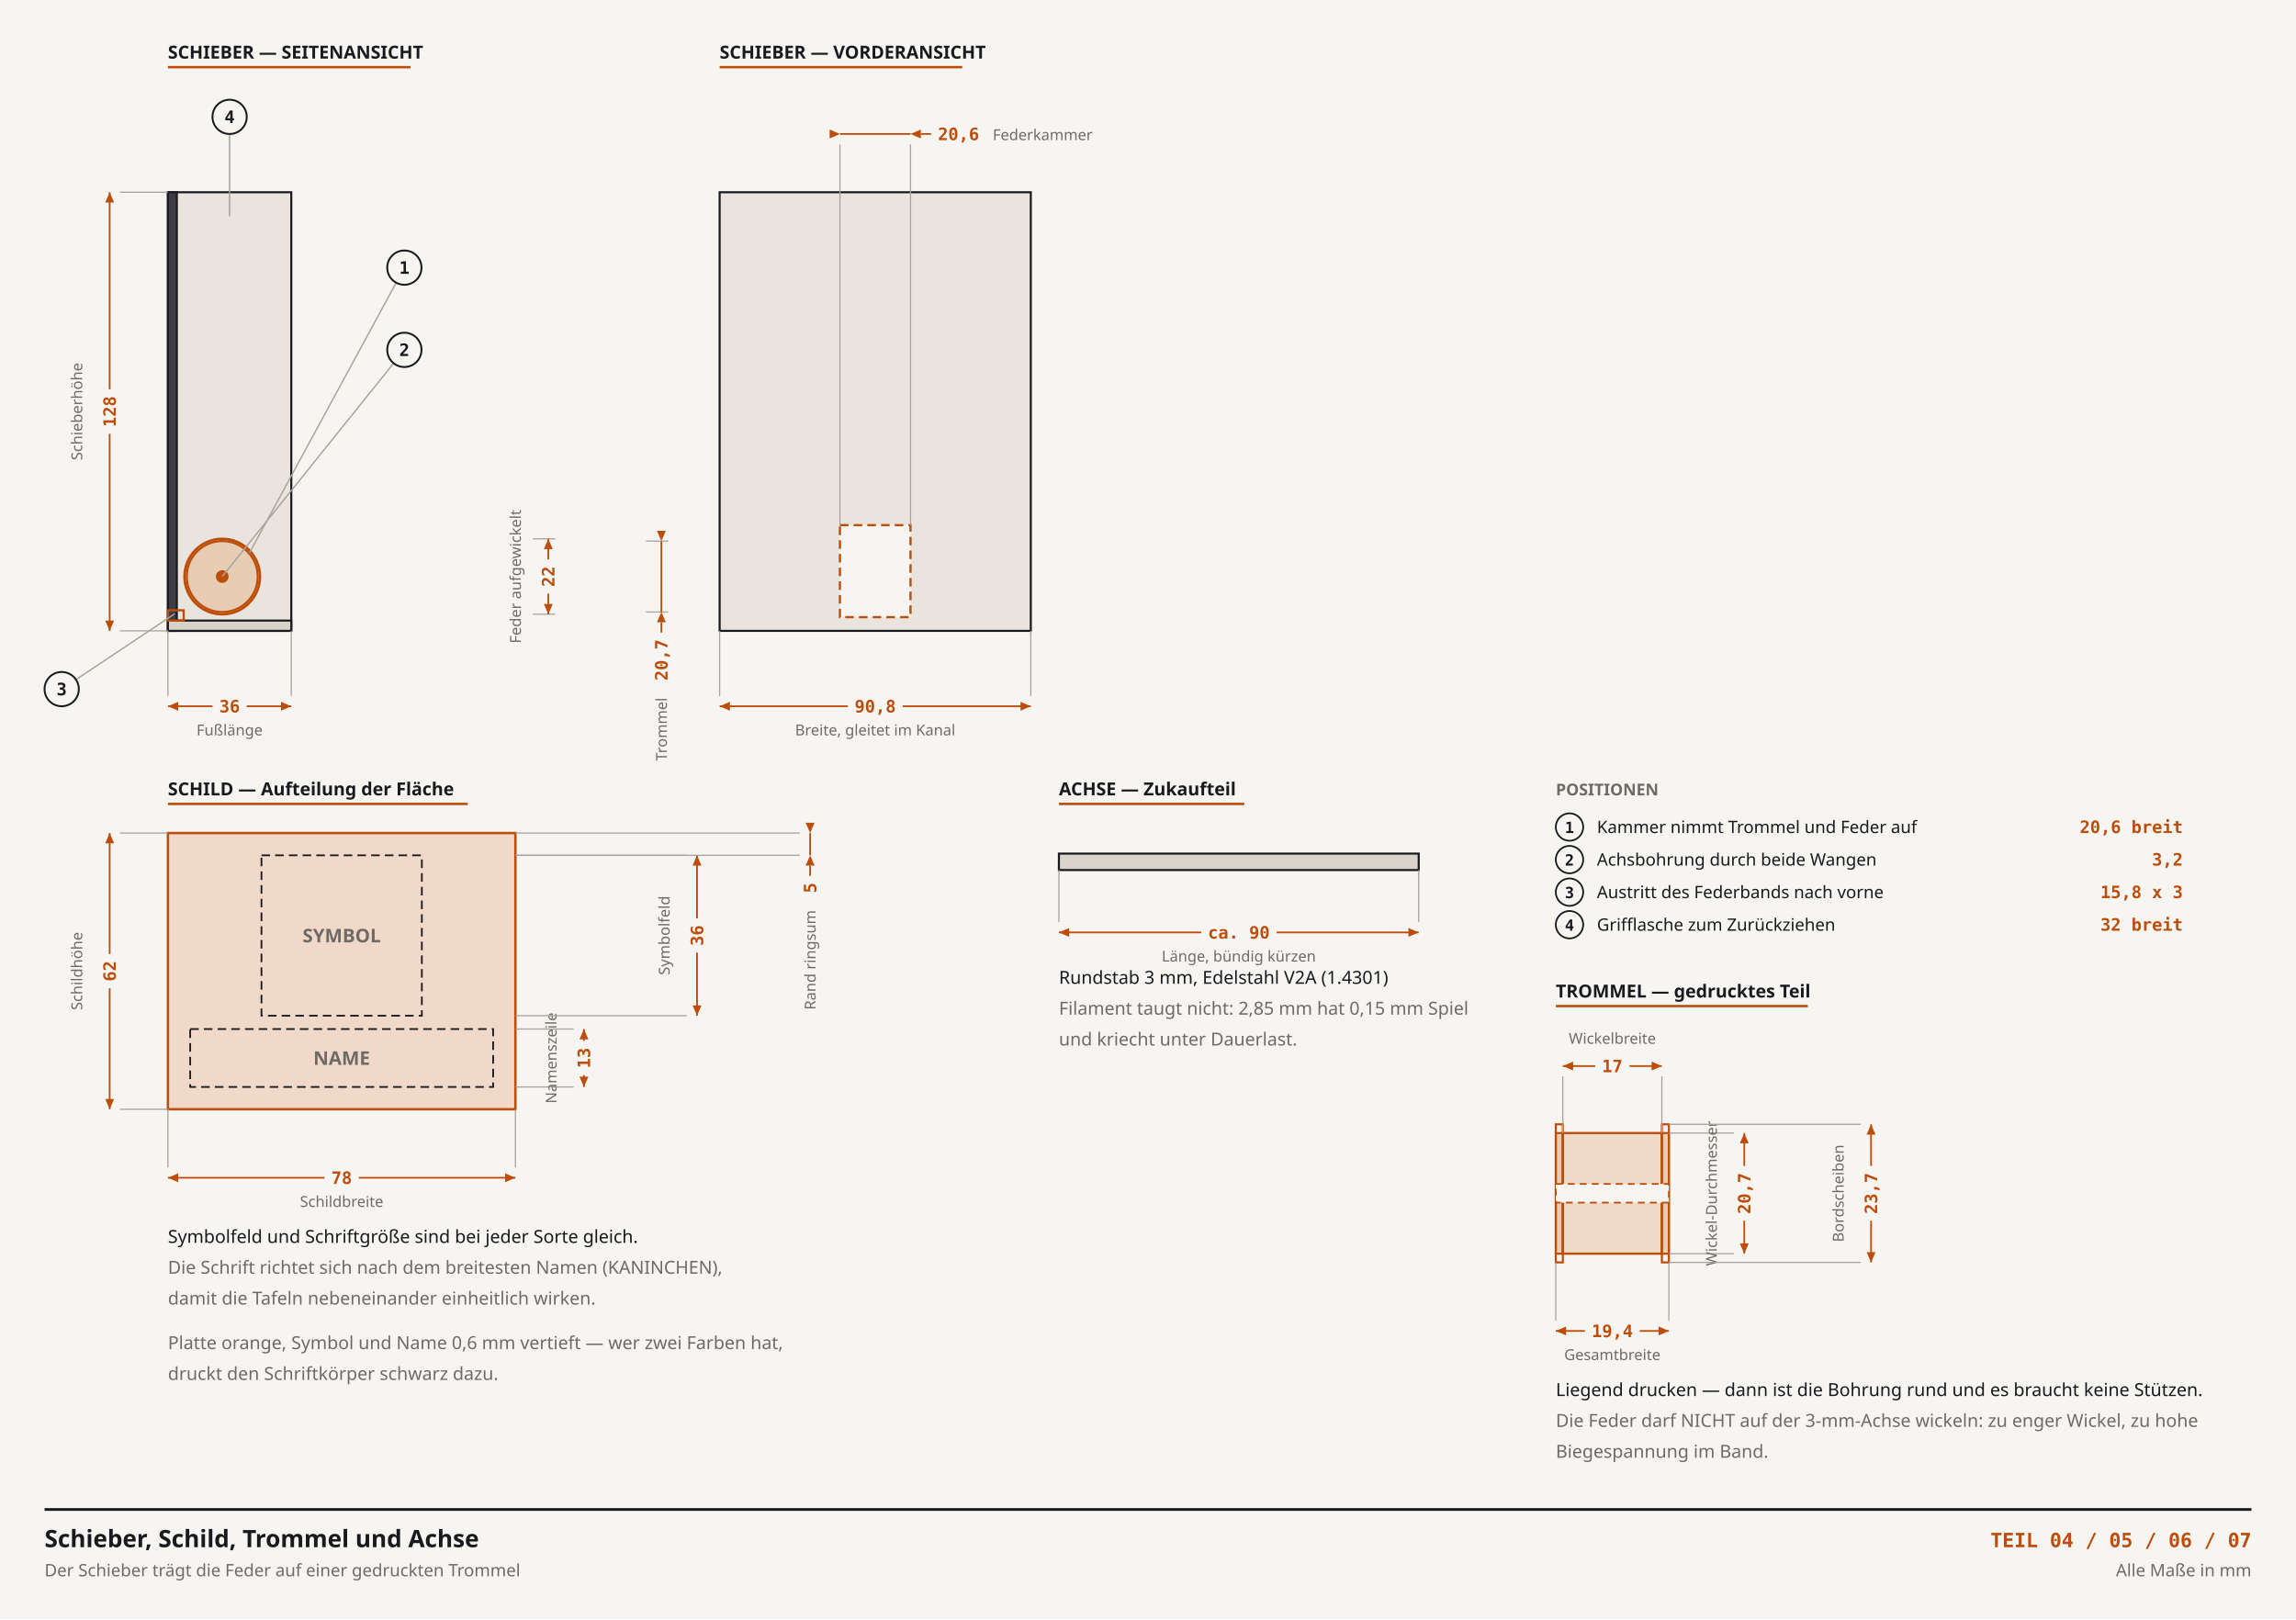
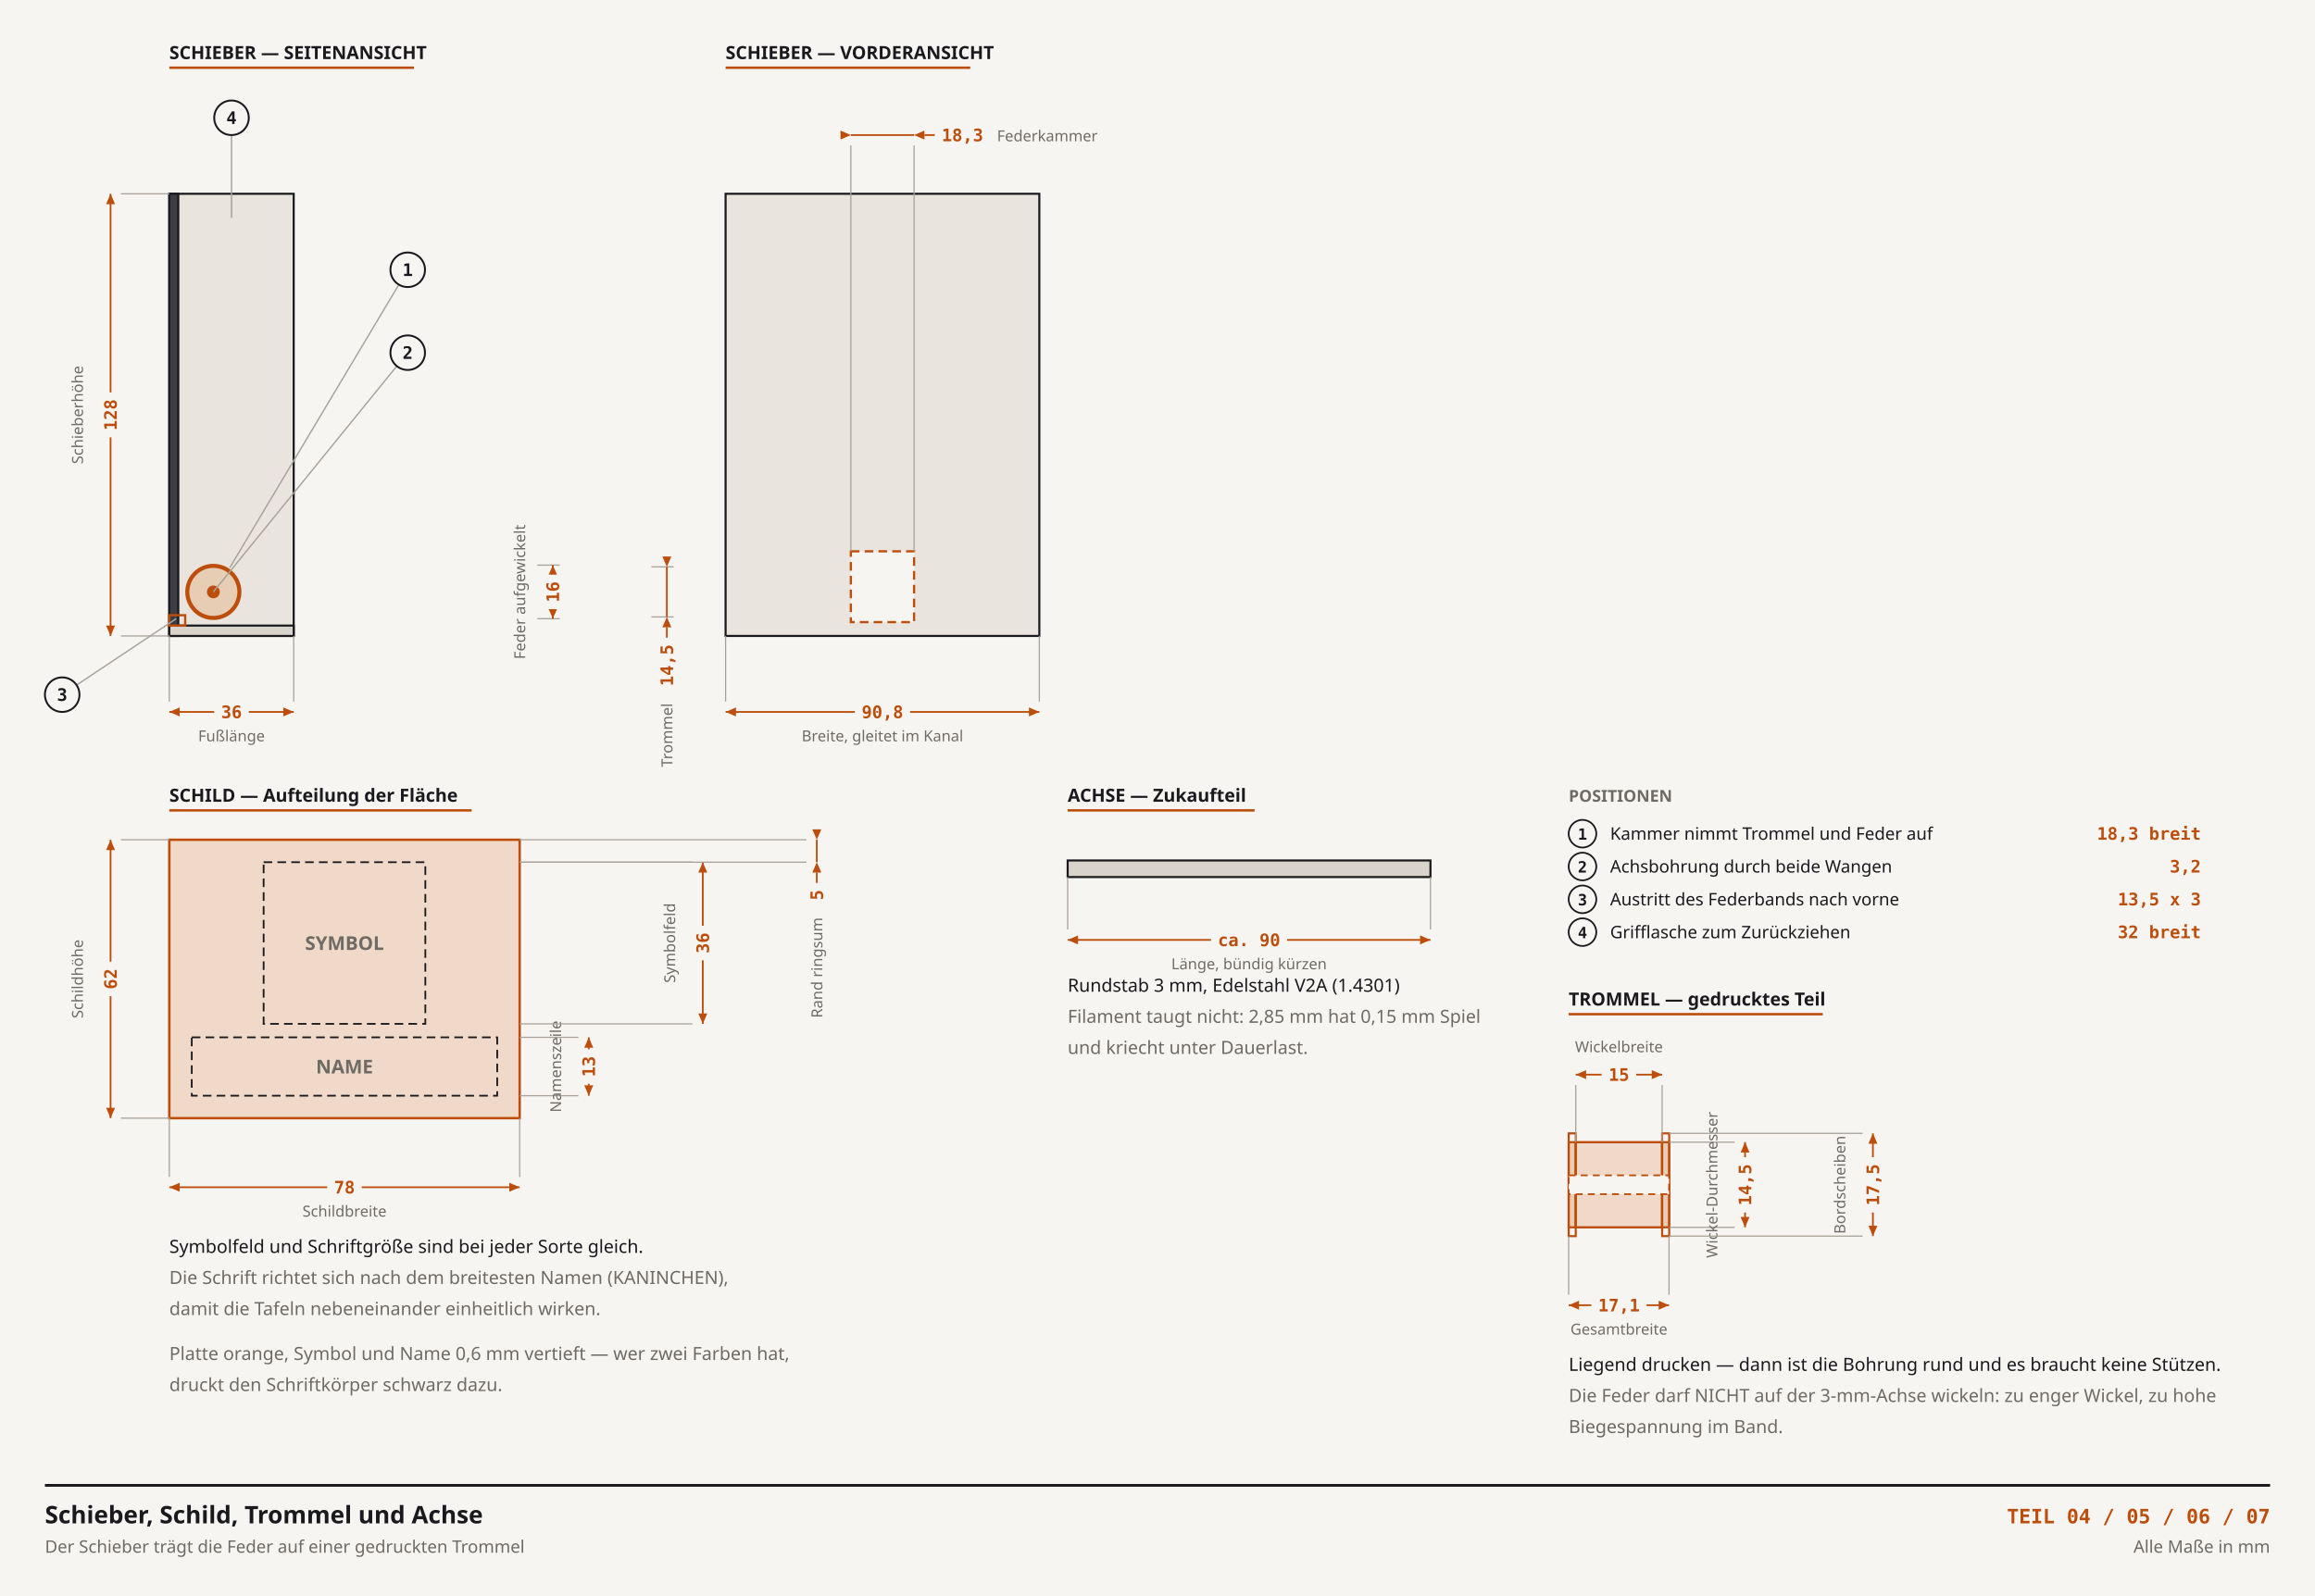
- <svg xmlns="http://www.w3.org/2000/svg" width="1340" height="945" viewBox="0 0 1340 945">
-   <rect width="1340" height="945" fill="#f7f5f2" />
+ <svg xmlns="http://www.w3.org/2000/svg" width="1340" height="924" viewBox="0 0 1340 924">
+   <rect width="1340" height="924" fill="#f7f5f2" />
  <g transform="translate(-20.0,16.2)">
    <text x="118.0" y="18.0" font-size="10.5" text-anchor="start" fill="#1a1a1e" font-weight="700" font-family="ui-sans-serif, system-ui, sans-serif">SCHIEBER — SEITENANSICHT</text>
    <line x1="118.0" y1="23.0" x2="259.6" y2="23.0" stroke="#bd4d0a" stroke-width="1.4" />
    <rect x="118.0" y="96.0" width="72.0" height="256.0" fill="#e9e5de" stroke="#1a1a1e" stroke-width="1.2" />
    <rect x="118.0" y="96.0" width="5.2" height="256.0" fill="#3d3d43" stroke="#1a1a1e" stroke-width="1.2" />
    <rect x="118.0" y="346.0" width="72.0" height="6.0" fill="#d8d3cb" stroke="#1a1a1e" stroke-width="1.2" />
-     <circle cx="149.7" cy="320.3" r="22.0" fill="#f0d9c8" stroke="#bd4d0a" stroke-width="1.5" />
-     <circle cx="149.7" cy="320.3" r="20.7" fill="#e6cdb4" stroke="#bd4d0a" stroke-width="1.2" />
-     <circle cx="149.7" cy="320.3" r="3.2" fill="#bd4d0a" stroke="#bd4d0a" stroke-width="1.0" />
+     <circle cx="143.5" cy="326.5" r="15.5" fill="#f0d9c8" stroke="#bd4d0a" stroke-width="1.5" />
+     <circle cx="143.5" cy="326.5" r="14.5" fill="#e6cdb4" stroke="#bd4d0a" stroke-width="1.2" />
+     <circle cx="143.5" cy="326.5" r="3.2" fill="#bd4d0a" stroke="#bd4d0a" stroke-width="1.0" />
    <rect x="118.0" y="340.0" width="9.2" height="6.0" fill="none" stroke="#bd4d0a" stroke-width="1.3" />
-     <line x1="165.7" y1="306.3" x2="256.0" y2="140.0" stroke="#a8a29a" stroke-width="0.8" />
+     <line x1="153.0" y1="312.5" x2="256.0" y2="140.0" stroke="#a8a29a" stroke-width="0.8" />
    <circle cx="256.0" cy="140.0" r="10.0" fill="#f7f5f2" stroke="#1a1a1e" stroke-width="1.1" />
    <text x="256.0" y="143.6" font-size="10" text-anchor="middle" fill="#1a1a1e" font-weight="700" font-family="ui-monospace, SFMono-Regular, Menlo, monospace">1</text>
-     <line x1="149.7" y1="320.3" x2="256.0" y2="188.0" stroke="#a8a29a" stroke-width="0.8" />
+     <line x1="143.5" y1="326.5" x2="256.0" y2="188.0" stroke="#a8a29a" stroke-width="0.8" />
    <circle cx="256.0" cy="188.0" r="10.0" fill="#f7f5f2" stroke="#1a1a1e" stroke-width="1.1" />
    <text x="256.0" y="191.6" font-size="10" text-anchor="middle" fill="#1a1a1e" font-weight="700" font-family="ui-monospace, SFMono-Regular, Menlo, monospace">2</text>
    <line x1="122.0" y1="342.0" x2="56.0" y2="386.0" stroke="#a8a29a" stroke-width="0.8" />
    <circle cx="56.0" cy="386.0" r="10.0" fill="#f7f5f2" stroke="#1a1a1e" stroke-width="1.1" />
    <text x="56.0" y="389.6" font-size="10" text-anchor="middle" fill="#1a1a1e" font-weight="700" font-family="ui-monospace, SFMono-Regular, Menlo, monospace">3</text>
    <line x1="154.0" y1="110.0" x2="154.0" y2="52.0" stroke="#a8a29a" stroke-width="0.8" />
    <circle cx="154.0" cy="52.0" r="10.0" fill="#f7f5f2" stroke="#1a1a1e" stroke-width="1.1" />
    <text x="154.0" y="55.6" font-size="10" text-anchor="middle" fill="#1a1a1e" font-weight="700" font-family="ui-monospace, SFMono-Regular, Menlo, monospace">4</text>
    <line x1="118.0" y1="352.0" x2="118.0" y2="390.0" stroke="#a8a29a" stroke-width="0.7" />
    <line x1="190.0" y1="352.0" x2="190.0" y2="390.0" stroke="#a8a29a" stroke-width="0.7" />
    <line x1="118.0" y1="396.0" x2="190.0" y2="396.0" stroke="#bd4d0a" stroke-width="1.0" />
    <path d="M118.0,396.0 l6.0,-2.6 l0,5.2 z" fill="#bd4d0a" />
    <path d="M190.0,396.0 l-6.0,-2.6 l0,5.2 z" fill="#bd4d0a" />
    <rect x="144.0" y="388.5" width="20.0" height="11" fill="#f7f5f2" />
    <text x="154.0" y="399.6" font-size="10" text-anchor="middle" fill="#bd4d0a" font-weight="600" font-family="ui-monospace, SFMono-Regular, Menlo, monospace">36</text>
    <text x="154.0" y="413.0" font-size="8.8" text-anchor="middle" fill="#6e6a65" font-weight="400" font-family="ui-sans-serif, system-ui, sans-serif">Fußlänge</text>
    <line x1="118.0" y1="96.0" x2="90.0" y2="96.0" stroke="#a8a29a" stroke-width="0.7" />
    <line x1="118.0" y1="352.0" x2="90.0" y2="352.0" stroke="#a8a29a" stroke-width="0.7" />
    <line x1="84.0" y1="96.0" x2="84.0" y2="352.0" stroke="#bd4d0a" stroke-width="1.0" />
    <path d="M84.0,96.0 l-2.6,6.0 l5.2,0 z" fill="#bd4d0a" />
    <path d="M84.0,352.0 l-2.6,-6.0 l5.2,0 z" fill="#bd4d0a" />
    <g transform="translate(84.0,224.0) rotate(-90)">
      <rect x="-13.0" y="-7.5" width="26.0" height="11" fill="#f7f5f2" />
      <text x="0" y="3.6" font-size="10" text-anchor="middle" fill="#bd4d0a" font-weight="600" font-family="ui-monospace, Menlo, monospace">128</text>
    </g>
    <g transform="translate(68.0,224.0) rotate(-90)">
      <text x="0" y="0" font-size="8.8" text-anchor="middle" fill="#6e6a65" font-family="ui-sans-serif, system-ui, sans-serif">Schieberhöhe</text>
    </g>
-     <line x1="331.0" y1="298.3" x2="344.0" y2="298.3" stroke="#a8a29a" stroke-width="0.7" />
-     <line x1="331.0" y1="342.3" x2="344.0" y2="342.3" stroke="#a8a29a" stroke-width="0.7" />
-     <line x1="340.0" y1="298.3" x2="340.0" y2="342.3" stroke="#bd4d0a" stroke-width="1.0" />
-     <path d="M340.0,298.3 l-2.6,6.0 l5.2,0 z" fill="#bd4d0a" />
-     <path d="M340.0,342.3 l-2.6,-6.0 l5.2,0 z" fill="#bd4d0a" />
-     <g transform="translate(340.0,320.3) rotate(-90)">
-       <rect x="-10.0" y="-7.5" width="20.0" height="11" fill="#f7f5f2" />
-       <text x="0" y="3.6" font-size="10" text-anchor="middle" fill="#bd4d0a" font-weight="600" font-family="ui-monospace, Menlo, monospace">22</text>
-     </g>
-     <g transform="translate(324.0,320.3) rotate(-90)">
+     <line x1="331.0" y1="311.0" x2="344.0" y2="311.0" stroke="#a8a29a" stroke-width="0.7" />
+     <line x1="331.0" y1="342.0" x2="344.0" y2="342.0" stroke="#a8a29a" stroke-width="0.7" />
+     <line x1="340.0" y1="311.0" x2="340.0" y2="342.0" stroke="#bd4d0a" stroke-width="1.0" />
+     <path d="M340.0,311.0 l-2.6,6.0 l5.2,0 z" fill="#bd4d0a" />
+     <path d="M340.0,342.0 l-2.6,-6.0 l5.2,0 z" fill="#bd4d0a" />
+     <g transform="translate(340.0,326.5) rotate(-90)">
+       <rect x="-10.0" y="-7.5" width="20.0" height="11" fill="#f7f5f2" />
+       <text x="0" y="3.6" font-size="10" text-anchor="middle" fill="#bd4d0a" font-weight="600" font-family="ui-monospace, Menlo, monospace">16</text>
+     </g>
+     <g transform="translate(324.0,326.5) rotate(-90)">
      <text x="0" y="0" font-size="8.8" text-anchor="middle" fill="#6e6a65" font-family="ui-sans-serif, system-ui, sans-serif">Feder aufgewickelt</text>
    </g>
-     <line x1="397.0" y1="299.6" x2="410.0" y2="299.6" stroke="#a8a29a" stroke-width="0.7" />
+     <line x1="397.0" y1="312.0" x2="410.0" y2="312.0" stroke="#a8a29a" stroke-width="0.7" />
    <line x1="397.0" y1="341.0" x2="410.0" y2="341.0" stroke="#a8a29a" stroke-width="0.7" />
-     <line x1="406.0" y1="299.6" x2="406.0" y2="341.0" stroke="#bd4d0a" stroke-width="1.0" />
-     <path d="M406.0,299.6 l-2.6,-6.0 l5.2,0 z" fill="#bd4d0a" />
+     <line x1="406.0" y1="312.0" x2="406.0" y2="341.0" stroke="#bd4d0a" stroke-width="1.0" />
+     <path d="M406.0,312.0 l-2.6,-6.0 l5.2,0 z" fill="#bd4d0a" />
    <path d="M406.0,341.0 l-2.6,6.0 l5.2,0 z" fill="#bd4d0a" />
    <line x1="406.0" y1="347.0" x2="406.0" y2="353.0" stroke="#bd4d0a" stroke-width="1.0" />
    <g transform="translate(406.0,369.0) rotate(-90)">
-       <text x="0" y="3.6" font-size="10" text-anchor="middle" fill="#bd4d0a" font-weight="600" font-family="ui-monospace, Menlo, monospace">20,7</text>
+       <text x="0" y="3.6" font-size="10" text-anchor="middle" fill="#bd4d0a" font-weight="600" font-family="ui-monospace, Menlo, monospace">14,5</text>
    </g>
    <g transform="translate(406.0,391.0) rotate(-90)">
      <text x="0" y="3.2" font-size="8.8" text-anchor="end" fill="#6e6a65" font-family="ui-sans-serif, system-ui, sans-serif">Trommel</text>
    </g>
    <text x="440.0" y="18.0" font-size="10.5" text-anchor="start" fill="#1a1a1e" font-weight="700" font-family="ui-sans-serif, system-ui, sans-serif">SCHIEBER — VORDERANSICHT</text>
    <line x1="440.0" y1="23.0" x2="581.6" y2="23.0" stroke="#bd4d0a" stroke-width="1.4" />
    <rect x="440.0" y="96.0" width="181.6" height="256.0" fill="#e9e5de" stroke="#1a1a1e" stroke-width="1.2" />
-     <rect x="510.2" y="290.3" width="41.2" height="53.7" fill="#f7f5f2" stroke="#bd4d0a" stroke-width="1.3" stroke-dasharray="5 3" />
+     <rect x="512.5" y="303.0" width="36.6" height="41.0" fill="#f7f5f2" stroke="#bd4d0a" stroke-width="1.3" stroke-dasharray="5 3" />
    <line x1="440.0" y1="352.0" x2="440.0" y2="390.0" stroke="#a8a29a" stroke-width="0.7" />
    <line x1="621.6" y1="352.0" x2="621.6" y2="390.0" stroke="#a8a29a" stroke-width="0.7" />
    <line x1="440.0" y1="396.0" x2="621.6" y2="396.0" stroke="#bd4d0a" stroke-width="1.0" />
    <path d="M440.0,396.0 l6.0,-2.6 l0,5.2 z" fill="#bd4d0a" />
    <path d="M621.6,396.0 l-6.0,-2.6 l0,5.2 z" fill="#bd4d0a" />
    <rect x="514.8" y="388.5" width="32.0" height="11" fill="#f7f5f2" />
    <text x="530.8" y="399.6" font-size="10" text-anchor="middle" fill="#bd4d0a" font-weight="600" font-family="ui-monospace, SFMono-Regular, Menlo, monospace">90,8</text>
    <text x="530.8" y="413.0" font-size="8.8" text-anchor="middle" fill="#6e6a65" font-weight="400" font-family="ui-sans-serif, system-ui, sans-serif">Breite, gleitet im Kanal</text>
-     <line x1="510.2" y1="290.3" x2="510.2" y2="68.0" stroke="#a8a29a" stroke-width="0.7" />
-     <line x1="551.4" y1="290.3" x2="551.4" y2="68.0" stroke="#a8a29a" stroke-width="0.7" />
-     <line x1="510.2" y1="62.0" x2="551.4" y2="62.0" stroke="#bd4d0a" stroke-width="1.0" />
-     <path d="M510.2,62.0 l-6.0,-2.6 l0,5.2 z" fill="#bd4d0a" />
-     <path d="M551.4,62.0 l6.0,-2.6 l0,5.2 z" fill="#bd4d0a" />
-     <line x1="557.4" y1="62.0" x2="563.4" y2="62.0" stroke="#bd4d0a" stroke-width="1.0" />
-     <text x="579.4" y="65.6" font-size="10" text-anchor="middle" fill="#bd4d0a" font-weight="600" font-family="ui-monospace, SFMono-Regular, Menlo, monospace">20,6</text>
-     <text x="599.4" y="65.6" font-size="8.8" text-anchor="start" fill="#6e6a65" font-weight="400" font-family="ui-sans-serif, system-ui, sans-serif">Federkammer</text>
+     <line x1="512.5" y1="303.0" x2="512.5" y2="68.0" stroke="#a8a29a" stroke-width="0.7" />
+     <line x1="549.1" y1="303.0" x2="549.1" y2="68.0" stroke="#a8a29a" stroke-width="0.7" />
+     <line x1="512.5" y1="62.0" x2="549.1" y2="62.0" stroke="#bd4d0a" stroke-width="1.0" />
+     <path d="M512.5,62.0 l-6.0,-2.6 l0,5.2 z" fill="#bd4d0a" />
+     <path d="M549.1,62.0 l6.0,-2.6 l0,5.2 z" fill="#bd4d0a" />
+     <line x1="555.1" y1="62.0" x2="561.1" y2="62.0" stroke="#bd4d0a" stroke-width="1.0" />
+     <text x="577.1" y="65.6" font-size="10" text-anchor="middle" fill="#bd4d0a" font-weight="600" font-family="ui-monospace, SFMono-Regular, Menlo, monospace">18,3</text>
+     <text x="597.1" y="65.6" font-size="8.8" text-anchor="start" fill="#6e6a65" font-weight="400" font-family="ui-sans-serif, system-ui, sans-serif">Federkammer</text>
    <text x="118.0" y="448.0" font-size="10.5" text-anchor="start" fill="#1a1a1e" font-weight="700" font-family="ui-sans-serif, system-ui, sans-serif">SCHILD — Aufteilung der Fläche</text>
    <line x1="118.0" y1="453.0" x2="293.0" y2="453.0" stroke="#bd4d0a" stroke-width="1.4" />
    <rect x="118.0" y="470.0" width="202.8" height="161.2" fill="#f0d9c8" stroke="#bd4d0a" stroke-width="1.4" />
    <rect x="172.6" y="483.0" width="93.6" height="93.6" fill="none" stroke="#1a1a1e" stroke-width="1.0" stroke-dasharray="5 3" />
    <text x="219.4" y="533.8" font-size="11" text-anchor="middle" fill="#6e6a65" font-weight="700" font-family="ui-sans-serif, system-ui, sans-serif">SYMBOL</text>
    <rect x="131.0" y="584.4" width="176.8" height="33.8" fill="none" stroke="#1a1a1e" stroke-width="1.0" stroke-dasharray="5 3" />
    <text x="219.4" y="605.3" font-size="11" text-anchor="middle" fill="#6e6a65" font-weight="700" font-family="ui-sans-serif, system-ui, sans-serif">NAME</text>
    <line x1="118.0" y1="631.2" x2="118.0" y2="665.2" stroke="#a8a29a" stroke-width="0.7" />
    <line x1="320.8" y1="631.2" x2="320.8" y2="665.2" stroke="#a8a29a" stroke-width="0.7" />
    <line x1="118.0" y1="671.2" x2="320.8" y2="671.2" stroke="#bd4d0a" stroke-width="1.0" />
    <path d="M118.0,671.2 l6.0,-2.6 l0,5.2 z" fill="#bd4d0a" />
    <path d="M320.8,671.2 l-6.0,-2.6 l0,5.2 z" fill="#bd4d0a" />
    <rect x="209.4" y="663.7" width="20.0" height="11" fill="#f7f5f2" />
    <text x="219.4" y="674.8" font-size="10" text-anchor="middle" fill="#bd4d0a" font-weight="600" font-family="ui-monospace, SFMono-Regular, Menlo, monospace">78</text>
    <text x="219.4" y="688.2" font-size="8.8" text-anchor="middle" fill="#6e6a65" font-weight="400" font-family="ui-sans-serif, system-ui, sans-serif">Schildbreite</text>
    <line x1="118.0" y1="470.0" x2="90.0" y2="470.0" stroke="#a8a29a" stroke-width="0.7" />
    <line x1="118.0" y1="631.2" x2="90.0" y2="631.2" stroke="#a8a29a" stroke-width="0.7" />
    <line x1="84.0" y1="470.0" x2="84.0" y2="631.2" stroke="#bd4d0a" stroke-width="1.0" />
    <path d="M84.0,470.0 l-2.6,6.0 l5.2,0 z" fill="#bd4d0a" />
    <path d="M84.0,631.2 l-2.6,-6.0 l5.2,0 z" fill="#bd4d0a" />
    <g transform="translate(84.0,550.6) rotate(-90)">
      <rect x="-10.0" y="-7.5" width="20.0" height="11" fill="#f7f5f2" />
      <text x="0" y="3.6" font-size="10" text-anchor="middle" fill="#bd4d0a" font-weight="600" font-family="ui-monospace, Menlo, monospace">62</text>
    </g>
    <g transform="translate(68.0,550.6) rotate(-90)">
      <text x="0" y="0" font-size="8.8" text-anchor="middle" fill="#6e6a65" font-family="ui-sans-serif, system-ui, sans-serif">Schildhöhe</text>
    </g>
    <line x1="320.8" y1="584.4" x2="354.8" y2="584.4" stroke="#a8a29a" stroke-width="0.7" />
    <line x1="320.8" y1="618.2" x2="354.8" y2="618.2" stroke="#a8a29a" stroke-width="0.7" />
    <line x1="360.8" y1="584.4" x2="360.8" y2="618.2" stroke="#bd4d0a" stroke-width="1.0" />
    <path d="M360.8,584.4 l-2.6,6.0 l5.2,0 z" fill="#bd4d0a" />
    <path d="M360.8,618.2 l-2.6,-6.0 l5.2,0 z" fill="#bd4d0a" />
    <g transform="translate(360.8,601.3) rotate(-90)">
      <rect x="-10.0" y="-7.5" width="20.0" height="11" fill="#f7f5f2" />
      <text x="0" y="3.6" font-size="10" text-anchor="middle" fill="#bd4d0a" font-weight="600" font-family="ui-monospace, Menlo, monospace">13</text>
    </g>
    <g transform="translate(344.8,601.3) rotate(-90)">
      <text x="0" y="0" font-size="8.8" text-anchor="middle" fill="#6e6a65" font-family="ui-sans-serif, system-ui, sans-serif">Namenszeile</text>
    </g>
    <line x1="320.8" y1="483.0" x2="420.8" y2="483.0" stroke="#a8a29a" stroke-width="0.7" />
    <line x1="320.8" y1="576.6" x2="420.8" y2="576.6" stroke="#a8a29a" stroke-width="0.7" />
    <line x1="426.8" y1="483.0" x2="426.8" y2="576.6" stroke="#bd4d0a" stroke-width="1.0" />
    <path d="M426.8,483.0 l-2.6,6.0 l5.2,0 z" fill="#bd4d0a" />
    <path d="M426.8,576.6 l-2.6,-6.0 l5.2,0 z" fill="#bd4d0a" />
    <g transform="translate(426.8,529.8) rotate(-90)">
      <rect x="-10.0" y="-7.5" width="20.0" height="11" fill="#f7f5f2" />
      <text x="0" y="3.6" font-size="10" text-anchor="middle" fill="#bd4d0a" font-weight="600" font-family="ui-monospace, Menlo, monospace">36</text>
    </g>
    <g transform="translate(410.8,529.8) rotate(-90)">
      <text x="0" y="0" font-size="8.8" text-anchor="middle" fill="#6e6a65" font-family="ui-sans-serif, system-ui, sans-serif">Symbolfeld</text>
    </g>
    <line x1="320.8" y1="470.0" x2="486.8" y2="470.0" stroke="#a8a29a" stroke-width="0.7" />
    <line x1="320.8" y1="483.0" x2="486.8" y2="483.0" stroke="#a8a29a" stroke-width="0.7" />
    <line x1="492.8" y1="470.0" x2="492.8" y2="483.0" stroke="#bd4d0a" stroke-width="1.0" />
    <path d="M492.8,470.0 l-2.6,-6.0 l5.2,0 z" fill="#bd4d0a" />
    <path d="M492.8,483.0 l-2.6,6.0 l5.2,0 z" fill="#bd4d0a" />
    <line x1="492.8" y1="489.0" x2="492.8" y2="495.0" stroke="#bd4d0a" stroke-width="1.0" />
    <g transform="translate(492.8,502.0) rotate(-90)">
      <text x="0" y="3.6" font-size="10" text-anchor="middle" fill="#bd4d0a" font-weight="600" font-family="ui-monospace, Menlo, monospace">5</text>
    </g>
    <g transform="translate(492.8,515.0) rotate(-90)">
      <text x="0" y="3.2" font-size="8.8" text-anchor="end" fill="#6e6a65" font-family="ui-sans-serif, system-ui, sans-serif">Rand ringsum</text>
    </g>
    <text x="118.0" y="709.2" font-size="10.5" text-anchor="start" fill="#1a1a1e" font-weight="400" font-family="ui-sans-serif, system-ui, sans-serif">Symbolfeld und Schriftgröße sind bei jeder Sorte gleich.</text>
    <text x="118.0" y="727.2" font-size="10.5" text-anchor="start" fill="#6e6a65" font-weight="400" font-family="ui-sans-serif, system-ui, sans-serif">Die Schrift richtet sich nach dem breitesten Namen (KANINCHEN),</text>
    <text x="118.0" y="745.2" font-size="10.5" text-anchor="start" fill="#6e6a65" font-weight="400" font-family="ui-sans-serif, system-ui, sans-serif">damit die Tafeln nebeneinander einheitlich wirken.</text>
    <text x="118.0" y="771.2" font-size="10.5" text-anchor="start" fill="#6e6a65" font-weight="400" font-family="ui-sans-serif, system-ui, sans-serif">Platte orange, Symbol und Name 0,6 mm vertieft — wer zwei Farben hat,</text>
    <text x="118.0" y="789.2" font-size="10.5" text-anchor="start" fill="#6e6a65" font-weight="400" font-family="ui-sans-serif, system-ui, sans-serif">druckt den Schriftkörper schwarz dazu.</text>
    <text x="638.0" y="448.0" font-size="10.5" text-anchor="start" fill="#1a1a1e" font-weight="700" font-family="ui-sans-serif, system-ui, sans-serif">ACHSE — Zukaufteil</text>
    <line x1="638.0" y1="453.0" x2="746.2" y2="453.0" stroke="#bd4d0a" stroke-width="1.4" />
    <rect x="638.0" y="482.0" width="210.0" height="9.6" fill="#d8d3cb" stroke="#1a1a1e" stroke-width="1.2" />
    <line x1="638.0" y1="491.6" x2="638.0" y2="522.0" stroke="#a8a29a" stroke-width="0.7" />
    <line x1="848.0" y1="491.6" x2="848.0" y2="522.0" stroke="#a8a29a" stroke-width="0.7" />
    <line x1="638.0" y1="528.0" x2="848.0" y2="528.0" stroke="#bd4d0a" stroke-width="1.0" />
    <path d="M638.0,528.0 l6.0,-2.6 l0,5.2 z" fill="#bd4d0a" />
    <path d="M848.0,528.0 l-6.0,-2.6 l0,5.2 z" fill="#bd4d0a" />
    <rect x="721.0" y="520.5" width="44.0" height="11" fill="#f7f5f2" />
    <text x="743.0" y="531.6" font-size="10" text-anchor="middle" fill="#bd4d0a" font-weight="600" font-family="ui-monospace, SFMono-Regular, Menlo, monospace">ca. 90</text>
    <text x="743.0" y="545.0" font-size="8.8" text-anchor="middle" fill="#6e6a65" font-weight="400" font-family="ui-sans-serif, system-ui, sans-serif">Länge, bündig kürzen</text>
    <text x="638.0" y="558.0" font-size="10.5" text-anchor="start" fill="#1a1a1e" font-weight="400" font-family="ui-sans-serif, system-ui, sans-serif">Rundstab 3 mm, Edelstahl V2A (1.4301)</text>
    <text x="638.0" y="576.0" font-size="10.5" text-anchor="start" fill="#6e6a65" font-weight="400" font-family="ui-sans-serif, system-ui, sans-serif">Filament taugt nicht: 2,85 mm hat 0,15 mm Spiel</text>
    <text x="638.0" y="594.0" font-size="10.5" text-anchor="start" fill="#6e6a65" font-weight="400" font-family="ui-sans-serif, system-ui, sans-serif">und kriecht unter Dauerlast.</text>
    <text x="928.0" y="566.0" font-size="10.5" text-anchor="start" fill="#1a1a1e" font-weight="700" font-family="ui-sans-serif, system-ui, sans-serif">TROMMEL — gedrucktes Teil</text>
    <line x1="928.0" y1="571.0" x2="1075.1" y2="571.0" stroke="#bd4d0a" stroke-width="1.4" />
-     <rect x="928.0" y="645.1" width="4.1" height="70.4" fill="#e6cdb4" stroke="#bd4d0a" stroke-width="1.2" />
-     <rect x="932.1" y="645.1" width="57.8" height="70.4" fill="#f0d9c8" stroke="#bd4d0a" stroke-width="1.3" />
-     <rect x="989.9" y="645.1" width="4.1" height="70.4" fill="#e6cdb4" stroke="#bd4d0a" stroke-width="1.2" />
-     <rect x="928.0" y="640.0" width="4.1" height="80.6" fill="none" stroke="#bd4d0a" stroke-width="1.2" />
-     <rect x="989.9" y="640.0" width="4.1" height="80.6" fill="none" stroke="#bd4d0a" stroke-width="1.2" />
-     <rect x="928.0" y="674.8" width="66.0" height="10.9" fill="#f7f5f2" stroke="#bd4d0a" stroke-width="1.0" stroke-dasharray="4 3" />
-     <line x1="928.0" y1="720.6" x2="928.0" y2="754.6" stroke="#a8a29a" stroke-width="0.7" />
-     <line x1="994.0" y1="720.6" x2="994.0" y2="754.6" stroke="#a8a29a" stroke-width="0.7" />
-     <line x1="928.0" y1="760.6" x2="994.0" y2="760.6" stroke="#bd4d0a" stroke-width="1.0" />
-     <path d="M928.0,760.6 l6.0,-2.6 l0,5.2 z" fill="#bd4d0a" />
-     <path d="M994.0,760.6 l-6.0,-2.6 l0,5.2 z" fill="#bd4d0a" />
-     <rect x="945.0" y="753.1" width="32.0" height="11" fill="#f7f5f2" />
-     <text x="961.0" y="764.2" font-size="10" text-anchor="middle" fill="#bd4d0a" font-weight="600" font-family="ui-monospace, SFMono-Regular, Menlo, monospace">19,4</text>
-     <text x="961.0" y="777.6" font-size="8.8" text-anchor="middle" fill="#6e6a65" font-weight="400" font-family="ui-sans-serif, system-ui, sans-serif">Gesamtbreite</text>
+     <rect x="928.0" y="645.1" width="4.1" height="49.3" fill="#e6cdb4" stroke="#bd4d0a" stroke-width="1.2" />
+     <rect x="932.1" y="645.1" width="50.0" height="49.3" fill="#f0d9c8" stroke="#bd4d0a" stroke-width="1.3" />
+     <rect x="982.1" y="645.1" width="4.1" height="49.3" fill="#e6cdb4" stroke="#bd4d0a" stroke-width="1.2" />
+     <rect x="928.0" y="640.0" width="4.1" height="59.5" fill="none" stroke="#bd4d0a" stroke-width="1.2" />
+     <rect x="982.1" y="640.0" width="4.1" height="59.5" fill="none" stroke="#bd4d0a" stroke-width="1.2" />
+     <rect x="928.0" y="664.3" width="58.1" height="10.9" fill="#f7f5f2" stroke="#bd4d0a" stroke-width="1.0" stroke-dasharray="4 3" />
+     <line x1="928.0" y1="699.5" x2="928.0" y2="733.5" stroke="#a8a29a" stroke-width="0.7" />
+     <line x1="986.1" y1="699.5" x2="986.1" y2="733.5" stroke="#a8a29a" stroke-width="0.7" />
+     <line x1="928.0" y1="739.5" x2="986.1" y2="739.5" stroke="#bd4d0a" stroke-width="1.0" />
+     <path d="M928.0,739.5 l6.0,-2.6 l0,5.2 z" fill="#bd4d0a" />
+     <path d="M986.1,739.5 l-6.0,-2.6 l0,5.2 z" fill="#bd4d0a" />
+     <rect x="941.1" y="732.0" width="32.0" height="11" fill="#f7f5f2" />
+     <text x="957.1" y="743.1" font-size="10" text-anchor="middle" fill="#bd4d0a" font-weight="600" font-family="ui-monospace, SFMono-Regular, Menlo, monospace">17,1</text>
+     <text x="957.1" y="756.5" font-size="8.8" text-anchor="middle" fill="#6e6a65" font-weight="400" font-family="ui-sans-serif, system-ui, sans-serif">Gesamtbreite</text>
    <line x1="932.1" y1="645.1" x2="932.1" y2="612.0" stroke="#a8a29a" stroke-width="0.7" />
-     <line x1="989.9" y1="645.1" x2="989.9" y2="612.0" stroke="#a8a29a" stroke-width="0.7" />
-     <line x1="932.1" y1="606.0" x2="989.9" y2="606.0" stroke="#bd4d0a" stroke-width="1.0" />
+     <line x1="982.1" y1="645.1" x2="982.1" y2="612.0" stroke="#a8a29a" stroke-width="0.7" />
+     <line x1="932.1" y1="606.0" x2="982.1" y2="606.0" stroke="#bd4d0a" stroke-width="1.0" />
    <path d="M932.1,606.0 l6.0,-2.6 l0,5.2 z" fill="#bd4d0a" />
-     <path d="M989.9,606.0 l-6.0,-2.6 l0,5.2 z" fill="#bd4d0a" />
-     <rect x="951.0" y="598.5" width="20.0" height="11" fill="#f7f5f2" />
-     <text x="961.0" y="609.6" font-size="10" text-anchor="middle" fill="#bd4d0a" font-weight="600" font-family="ui-monospace, SFMono-Regular, Menlo, monospace">17</text>
-     <text x="961.0" y="593.0" font-size="8.8" text-anchor="middle" fill="#6e6a65" font-weight="400" font-family="ui-sans-serif, system-ui, sans-serif">Wickelbreite</text>
-     <line x1="994.0" y1="645.1" x2="1032.0" y2="645.1" stroke="#a8a29a" stroke-width="0.7" />
-     <line x1="994.0" y1="715.5" x2="1032.0" y2="715.5" stroke="#a8a29a" stroke-width="0.7" />
-     <line x1="1038.0" y1="645.1" x2="1038.0" y2="715.5" stroke="#bd4d0a" stroke-width="1.0" />
-     <path d="M1038.0,645.1 l-2.6,6.0 l5.2,0 z" fill="#bd4d0a" />
-     <path d="M1038.0,715.5 l-2.6,-6.0 l5.2,0 z" fill="#bd4d0a" />
-     <g transform="translate(1038.0,680.3) rotate(-90)">
+     <path d="M982.1,606.0 l-6.0,-2.6 l0,5.2 z" fill="#bd4d0a" />
+     <rect x="947.1" y="598.5" width="20.0" height="11" fill="#f7f5f2" />
+     <text x="957.1" y="609.6" font-size="10" text-anchor="middle" fill="#bd4d0a" font-weight="600" font-family="ui-monospace, SFMono-Regular, Menlo, monospace">15</text>
+     <text x="957.1" y="593.0" font-size="8.8" text-anchor="middle" fill="#6e6a65" font-weight="400" font-family="ui-sans-serif, system-ui, sans-serif">Wickelbreite</text>
+     <line x1="986.1" y1="645.1" x2="1024.1" y2="645.1" stroke="#a8a29a" stroke-width="0.7" />
+     <line x1="986.1" y1="694.4" x2="1024.1" y2="694.4" stroke="#a8a29a" stroke-width="0.7" />
+     <line x1="1030.1" y1="645.1" x2="1030.1" y2="694.4" stroke="#bd4d0a" stroke-width="1.0" />
+     <path d="M1030.1,645.1 l-2.6,6.0 l5.2,0 z" fill="#bd4d0a" />
+     <path d="M1030.1,694.4 l-2.6,-6.0 l5.2,0 z" fill="#bd4d0a" />
+     <g transform="translate(1030.1,669.8) rotate(-90)">
      <rect x="-16.0" y="-7.5" width="32.0" height="11" fill="#f7f5f2" />
-       <text x="0" y="3.6" font-size="10" text-anchor="middle" fill="#bd4d0a" font-weight="600" font-family="ui-monospace, Menlo, monospace">20,7</text>
-     </g>
-     <g transform="translate(1022.0,680.3) rotate(-90)">
+       <text x="0" y="3.6" font-size="10" text-anchor="middle" fill="#bd4d0a" font-weight="600" font-family="ui-monospace, Menlo, monospace">14,5</text>
+     </g>
+     <g transform="translate(1014.1,669.8) rotate(-90)">
      <text x="0" y="0" font-size="8.8" text-anchor="middle" fill="#6e6a65" font-family="ui-sans-serif, system-ui, sans-serif">Wickel-Durchmesser</text>
    </g>
-     <line x1="994.0" y1="640.0" x2="1106.0" y2="640.0" stroke="#a8a29a" stroke-width="0.7" />
-     <line x1="994.0" y1="720.6" x2="1106.0" y2="720.6" stroke="#a8a29a" stroke-width="0.7" />
-     <line x1="1112.0" y1="640.0" x2="1112.0" y2="720.6" stroke="#bd4d0a" stroke-width="1.0" />
-     <path d="M1112.0,640.0 l-2.6,6.0 l5.2,0 z" fill="#bd4d0a" />
-     <path d="M1112.0,720.6 l-2.6,-6.0 l5.2,0 z" fill="#bd4d0a" />
-     <g transform="translate(1112.0,680.3) rotate(-90)">
+     <line x1="986.1" y1="640.0" x2="1098.1" y2="640.0" stroke="#a8a29a" stroke-width="0.7" />
+     <line x1="986.1" y1="699.5" x2="1098.1" y2="699.5" stroke="#a8a29a" stroke-width="0.7" />
+     <line x1="1104.1" y1="640.0" x2="1104.1" y2="699.5" stroke="#bd4d0a" stroke-width="1.0" />
+     <path d="M1104.1,640.0 l-2.6,6.0 l5.2,0 z" fill="#bd4d0a" />
+     <path d="M1104.1,699.5 l-2.6,-6.0 l5.2,0 z" fill="#bd4d0a" />
+     <g transform="translate(1104.1,669.8) rotate(-90)">
      <rect x="-16.0" y="-7.5" width="32.0" height="11" fill="#f7f5f2" />
-       <text x="0" y="3.6" font-size="10" text-anchor="middle" fill="#bd4d0a" font-weight="600" font-family="ui-monospace, Menlo, monospace">23,7</text>
-     </g>
-     <g transform="translate(1096.0,680.3) rotate(-90)">
+       <text x="0" y="3.6" font-size="10" text-anchor="middle" fill="#bd4d0a" font-weight="600" font-family="ui-monospace, Menlo, monospace">17,5</text>
+     </g>
+     <g transform="translate(1088.1,669.8) rotate(-90)">
      <text x="0" y="0" font-size="8.8" text-anchor="middle" fill="#6e6a65" font-family="ui-sans-serif, system-ui, sans-serif">Bordscheiben</text>
    </g>
-     <text x="928.0" y="798.6" font-size="10.5" text-anchor="start" fill="#1a1a1e" font-weight="400" font-family="ui-sans-serif, system-ui, sans-serif">Liegend drucken — dann ist die Bohrung rund und es braucht keine Stützen.</text>
-     <text x="928.0" y="816.6" font-size="10.5" text-anchor="start" fill="#6e6a65" font-weight="400" font-family="ui-sans-serif, system-ui, sans-serif">Die Feder darf NICHT auf der 3-mm-Achse wickeln: zu enger Wickel, zu hohe</text>
-     <text x="928.0" y="834.6" font-size="10.5" text-anchor="start" fill="#6e6a65" font-weight="400" font-family="ui-sans-serif, system-ui, sans-serif">Biegespannung im Band.</text>
+     <text x="928.0" y="777.5" font-size="10.5" text-anchor="start" fill="#1a1a1e" font-weight="400" font-family="ui-sans-serif, system-ui, sans-serif">Liegend drucken — dann ist die Bohrung rund und es braucht keine Stützen.</text>
+     <text x="928.0" y="795.5" font-size="10.5" text-anchor="start" fill="#6e6a65" font-weight="400" font-family="ui-sans-serif, system-ui, sans-serif">Die Feder darf NICHT auf der 3-mm-Achse wickeln: zu enger Wickel, zu hohe</text>
+     <text x="928.0" y="813.5" font-size="10.5" text-anchor="start" fill="#6e6a65" font-weight="400" font-family="ui-sans-serif, system-ui, sans-serif">Biegespannung im Band.</text>
    <text x="928.0" y="448.0" font-size="9.5" text-anchor="start" fill="#6e6a65" font-weight="700" font-family="ui-sans-serif, system-ui, sans-serif">POSITIONEN</text>
    <circle cx="936.0" cy="466.5" r="8.0" fill="none" stroke="#1a1a1e" stroke-width="1.0" />
    <text x="936.0" y="470.0" font-size="9" text-anchor="middle" fill="#1a1a1e" font-weight="700" font-family="ui-monospace, SFMono-Regular, Menlo, monospace">1</text>
    <text x="952.0" y="470.0" font-size="10" text-anchor="start" fill="#1a1a1e" font-weight="400" font-family="ui-sans-serif, system-ui, sans-serif">Kammer nimmt Trommel und Feder auf</text>
-     <text x="1294.0" y="470.0" font-size="10" text-anchor="end" fill="#bd4d0a" font-weight="600" font-family="ui-monospace, SFMono-Regular, Menlo, monospace">20,6 breit</text>
+     <text x="1294.0" y="470.0" font-size="10" text-anchor="end" fill="#bd4d0a" font-weight="600" font-family="ui-monospace, SFMono-Regular, Menlo, monospace">18,3 breit</text>
    <circle cx="936.0" cy="485.5" r="8.0" fill="none" stroke="#1a1a1e" stroke-width="1.0" />
    <text x="936.0" y="489.0" font-size="9" text-anchor="middle" fill="#1a1a1e" font-weight="700" font-family="ui-monospace, SFMono-Regular, Menlo, monospace">2</text>
    <text x="952.0" y="489.0" font-size="10" text-anchor="start" fill="#1a1a1e" font-weight="400" font-family="ui-sans-serif, system-ui, sans-serif">Achsbohrung durch beide Wangen</text>
    <text x="1294.0" y="489.0" font-size="10" text-anchor="end" fill="#bd4d0a" font-weight="600" font-family="ui-monospace, SFMono-Regular, Menlo, monospace">3,2</text>
    <circle cx="936.0" cy="504.5" r="8.0" fill="none" stroke="#1a1a1e" stroke-width="1.0" />
    <text x="936.0" y="508.0" font-size="9" text-anchor="middle" fill="#1a1a1e" font-weight="700" font-family="ui-monospace, SFMono-Regular, Menlo, monospace">3</text>
    <text x="952.0" y="508.0" font-size="10" text-anchor="start" fill="#1a1a1e" font-weight="400" font-family="ui-sans-serif, system-ui, sans-serif">Austritt des Federbands nach vorne</text>
-     <text x="1294.0" y="508.0" font-size="10" text-anchor="end" fill="#bd4d0a" font-weight="600" font-family="ui-monospace, SFMono-Regular, Menlo, monospace">15,8 x 3</text>
+     <text x="1294.0" y="508.0" font-size="10" text-anchor="end" fill="#bd4d0a" font-weight="600" font-family="ui-monospace, SFMono-Regular, Menlo, monospace">13,5 x 3</text>
    <circle cx="936.0" cy="523.5" r="8.0" fill="none" stroke="#1a1a1e" stroke-width="1.0" />
    <text x="936.0" y="527.0" font-size="9" text-anchor="middle" fill="#1a1a1e" font-weight="700" font-family="ui-monospace, SFMono-Regular, Menlo, monospace">4</text>
    <text x="952.0" y="527.0" font-size="10" text-anchor="start" fill="#1a1a1e" font-weight="400" font-family="ui-sans-serif, system-ui, sans-serif">Grifflasche zum Zurückziehen</text>
    <text x="1294.0" y="527.0" font-size="10" text-anchor="end" fill="#bd4d0a" font-weight="600" font-family="ui-monospace, SFMono-Regular, Menlo, monospace">32 breit</text>
  </g>
-   <line x1="26" y1="881" x2="1314" y2="881" stroke="#1a1a1e" stroke-width="1.6" />
-   <text x="26" y="903" font-size="14" fill="#1a1a1e" font-weight="700" font-family="ui-sans-serif, system-ui, sans-serif">Schieber, Schild, Trommel und Achse</text>
-   <text x="26" y="920" font-size="10" fill="#6e6a65" font-family="ui-sans-serif, system-ui, sans-serif">Der Schieber trägt die Feder auf einer gedruckten Trommel</text>
-   <text x="1314" y="903" font-size="11.5" fill="#bd4d0a" font-weight="700" text-anchor="end" font-family="ui-monospace, Menlo, monospace">TEIL 04 / 05 / 06 / 07</text>
-   <text x="1314" y="920" font-size="10" fill="#6e6a65" text-anchor="end" font-family="ui-sans-serif, system-ui, sans-serif">Alle Maße in mm</text>
+   <line x1="26" y1="860" x2="1314" y2="860" stroke="#1a1a1e" stroke-width="1.6" />
+   <text x="26" y="882" font-size="14" fill="#1a1a1e" font-weight="700" font-family="ui-sans-serif, system-ui, sans-serif">Schieber, Schild, Trommel und Achse</text>
+   <text x="26" y="899" font-size="10" fill="#6e6a65" font-family="ui-sans-serif, system-ui, sans-serif">Der Schieber trägt die Feder auf einer gedruckten Trommel</text>
+   <text x="1314" y="882" font-size="11.5" fill="#bd4d0a" font-weight="700" text-anchor="end" font-family="ui-monospace, Menlo, monospace">TEIL 04 / 05 / 06 / 07</text>
+   <text x="1314" y="899" font-size="10" fill="#6e6a65" text-anchor="end" font-family="ui-sans-serif, system-ui, sans-serif">Alle Maße in mm</text>
</svg>
